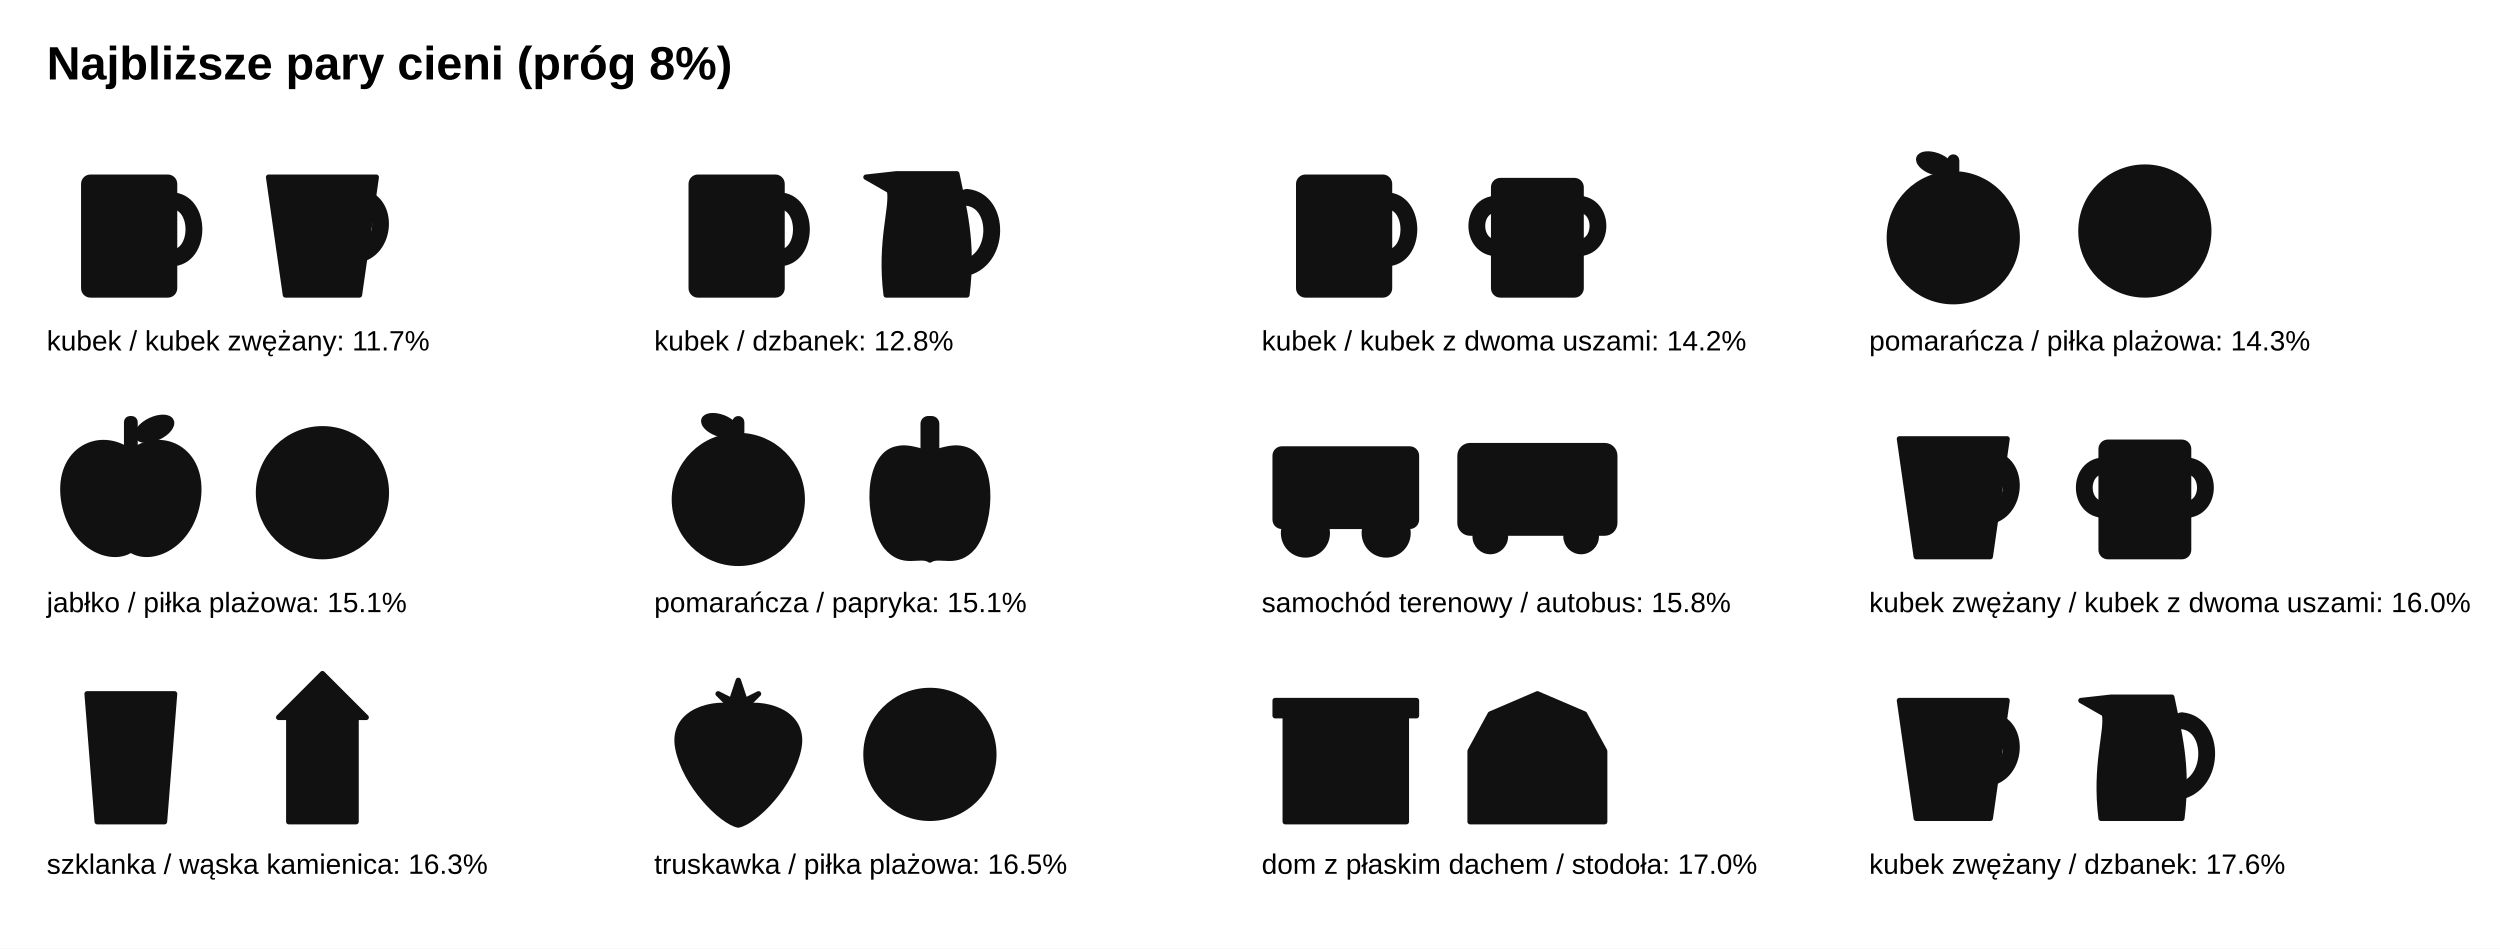
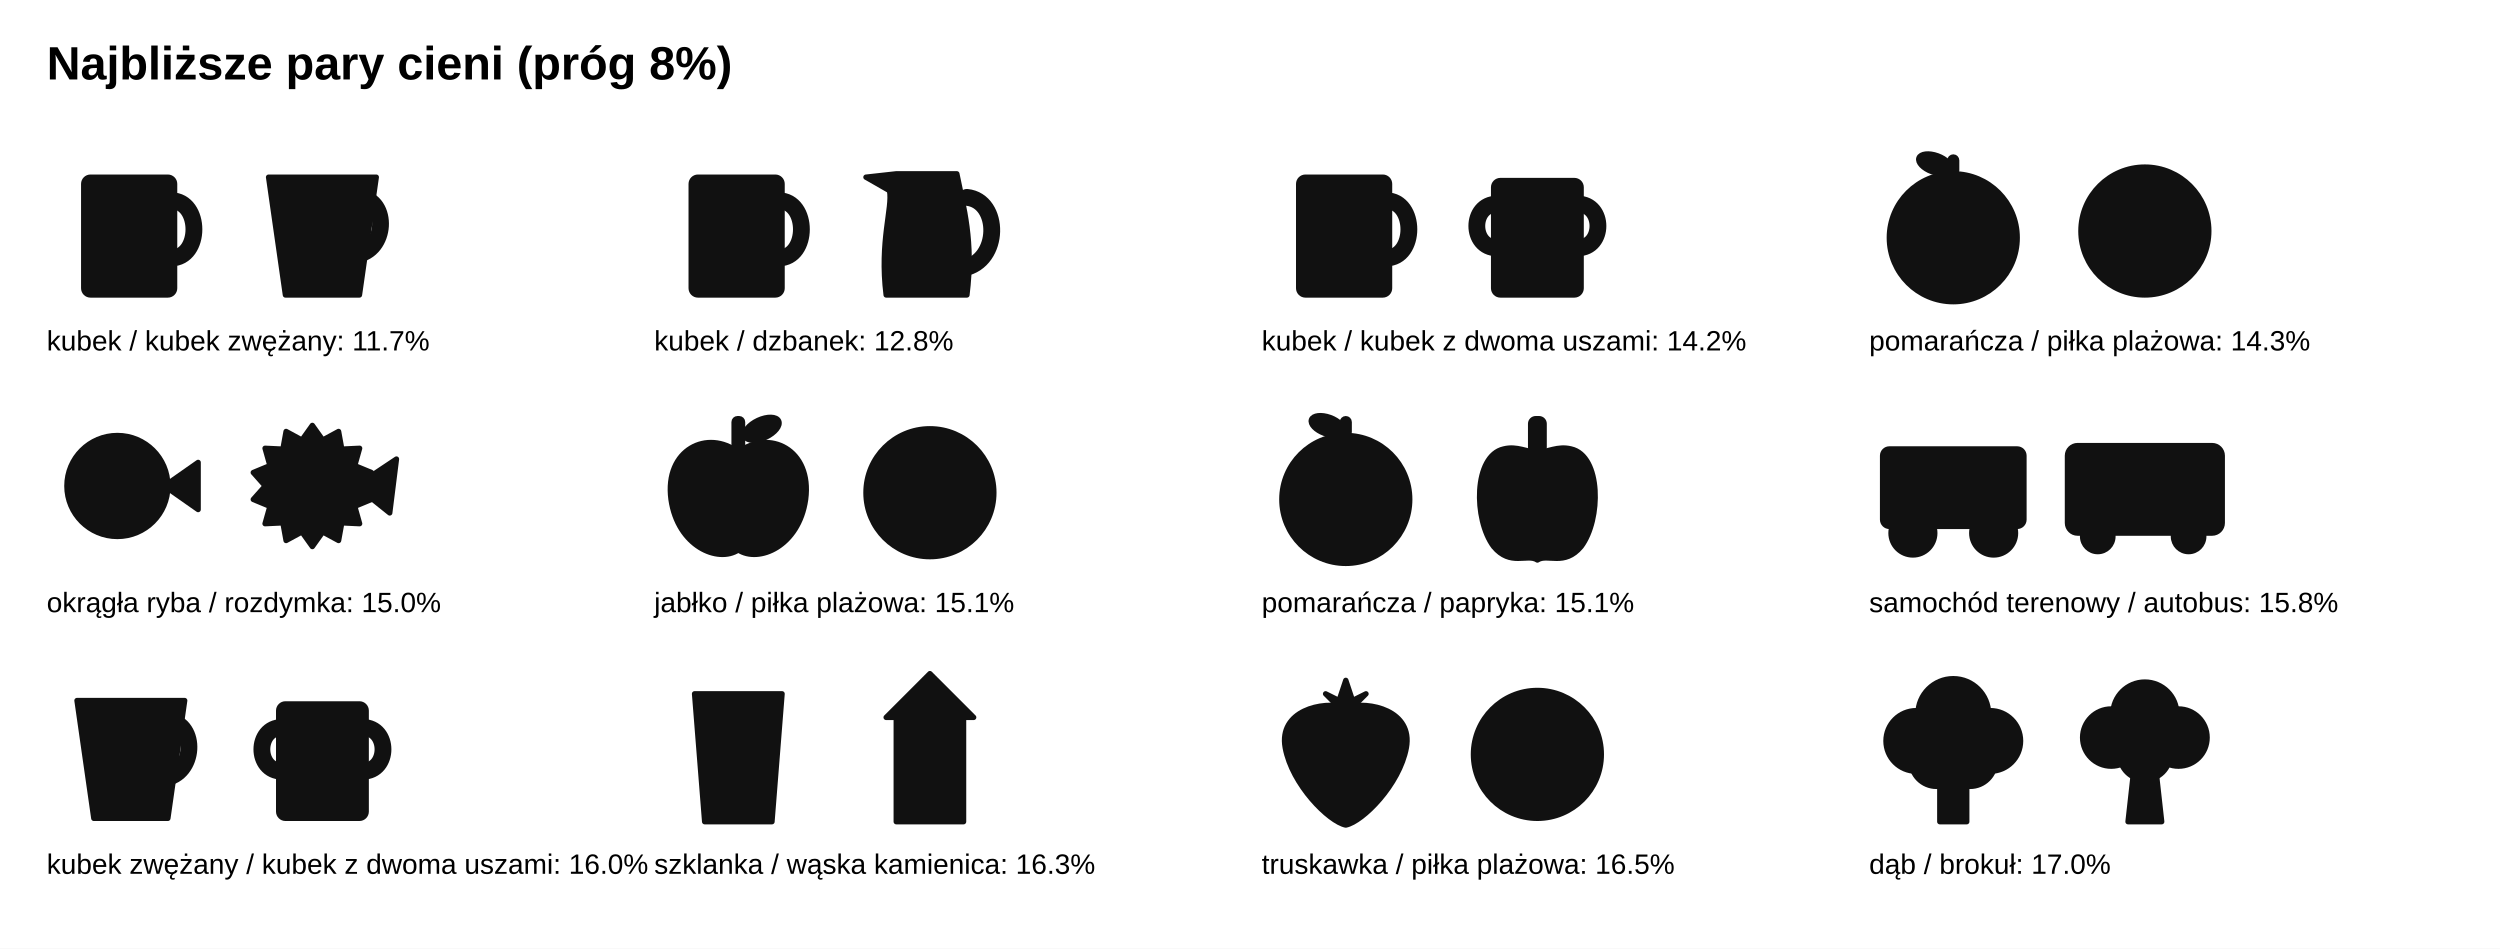
<svg xmlns="http://www.w3.org/2000/svg" width="1070" height="406" viewBox="0 0 1070 406">
  <rect width="1070" height="406" fill="#fff" />
  <text x="20" y="34" font-family="Arial, Helvetica, sans-serif" font-size="20" font-weight="bold">Najbliższe pary cieni (próg 8%)</text>
  <g transform="translate(20 60) scale(0.72)">
    <path d="M74 36 C92 36 92 70 74 70" fill="none" stroke="#111111" stroke-width="10" stroke-linecap="round" stroke-linejoin="round" />
    <rect x="22" y="22" width="54" height="70" rx="4" fill="#111111" stroke="#111111" stroke-width="3.2" stroke-linejoin="round" />
  </g>
  <g transform="translate(102 60) scale(0.72)">
    <path d="M72 34 C90 36 88 66 70 68" fill="none" stroke="#111111" stroke-width="10" stroke-linecap="round" stroke-linejoin="round" />
    <path d="M18 22 H82 L72 92 H28 Z" fill="#111111" stroke="#111111" stroke-width="3.2" stroke-linejoin="round" />
  </g>
  <text x="20" y="150" font-family="Arial, Helvetica, sans-serif" font-size="12">kubek / kubek zwężany: 11.7%</text>
  <g transform="translate(280 60) scale(0.72)">
    <path d="M74 36 C92 36 92 70 74 70" fill="none" stroke="#111111" stroke-width="10" stroke-linecap="round" stroke-linejoin="round" />
    <rect x="22" y="22" width="54" height="70" rx="4" fill="#111111" stroke="#111111" stroke-width="3.2" stroke-linejoin="round" />
  </g>
  <g transform="translate(362 60) scale(0.72)">
    <path d="M72 34 C92 36 92 72 70 76" fill="none" stroke="#111111" stroke-width="10" stroke-linecap="round" stroke-linejoin="round" />
    <path d="M30 20 H66 C70 40 76 60 72 92 H24 C20 60 28 40 26 30 L12 22 Z" fill="#111111" stroke="#111111" stroke-width="3.2" stroke-linejoin="round" />
  </g>
  <text x="280" y="150" font-family="Arial, Helvetica, sans-serif" font-size="12">kubek / dzbanek: 12.8%</text>
  <g transform="translate(540 60) scale(0.72)">
    <path d="M74 36 C92 36 92 70 74 70" fill="none" stroke="#111111" stroke-width="10" stroke-linecap="round" stroke-linejoin="round" />
    <rect x="22" y="22" width="54" height="70" rx="4" fill="#111111" stroke="#111111" stroke-width="3.2" stroke-linejoin="round" />
  </g>
  <g transform="translate(622 60) scale(0.72)">
    <path d="M74 38 C90 38 90 64 74 64" fill="none" stroke="#111111" stroke-width="10" stroke-linecap="round" stroke-linejoin="round" />
    <path d="M26 38 C10 38 10 64 26 64" fill="none" stroke="#111111" stroke-width="10" stroke-linecap="round" stroke-linejoin="round" />
    <rect x="24" y="24" width="52" height="68" rx="4" fill="#111111" stroke="#111111" stroke-width="3.2" stroke-linejoin="round" />
  </g>
  <text x="540" y="150" font-family="Arial, Helvetica, sans-serif" font-size="12">kubek / kubek z dwoma uszami: 14.2%</text>
  <g transform="translate(800 60) scale(0.72)">
    <rect x="48" y="10" width="4" height="10" rx="2" fill="#111111" stroke="#111111" stroke-width="3.2" stroke-linejoin="round" />
    <ellipse cx="39" cy="14" rx="10" ry="5" transform="rotate(20 39 14)" fill="#111111" stroke="#111111" stroke-width="3.2" stroke-linejoin="round" />
    <circle cx="50" cy="58" r="38" fill="#111111" stroke="#111111" stroke-width="3.2" stroke-linejoin="round" />
  </g>
  <g transform="translate(882 60) scale(0.72)">
    <circle cx="50" cy="54" r="38" fill="#111111" stroke="#111111" stroke-width="3.2" stroke-linejoin="round" />
  </g>
  <text x="800" y="150" font-family="Arial, Helvetica, sans-serif" font-size="12">pomarańcza / piłka plażowa: 14.3%</text>
  <g transform="translate(20 172) scale(0.72)">
+     <path d="M70 50 L90 36 L90 64 Z" fill="#111111" stroke="#111111" stroke-width="3.2" stroke-linejoin="round" />
+     <circle cx="42" cy="50" r="30" fill="#111111" stroke="#111111" stroke-width="3.2" stroke-linejoin="round" />
+   </g>
+   <g transform="translate(102 172) scale(0.72)">
+     <path d="M70 50 L94 34 L90 66 Z" fill="#111111" stroke="#111111" stroke-width="3.2" stroke-linejoin="round" />
+     <path d="M44 14 L50.2 22.7 L59.6 17.6 L61.5 28.1 L72.1 27.6 L69.2 37.9 L79.1 42 L72 50 L79.1 58 L69.2 62.1 L72.1 72.4 L61.5 71.9 L59.6 82.4 L50.2 77.3 L44 86 L37.8 77.3 L28.4 82.4 L26.5 71.9 L15.9 72.4 L18.8 62.1 L8.9 58 L16 50 L8.9 42 L18.8 37.9 L15.9 27.6 L26.5 28.1 L28.4 17.6 L37.8 22.7 Z" fill="#111111" stroke="#111111" stroke-width="3.2" stroke-linejoin="round" />
+   </g>
+   <text x="20" y="262" font-family="Arial, Helvetica, sans-serif" font-size="12">okrągła ryba / rozdymka: 15.0%</text>
+   <g transform="translate(280 172) scale(0.72)">
    <rect x="47.5" y="10" width="5" height="18" rx="2" fill="#111111" stroke="#111111" stroke-width="3.2" stroke-linejoin="round" />
    <ellipse cx="64" cy="16" rx="11" ry="5.5" transform="rotate(-25 64 16)" fill="#111111" stroke="#111111" stroke-width="3.2" stroke-linejoin="round" />
    <path d="M50 30 C32 16 6 28 10 58 C14 86 38 96 50 88 C62 96 86 86 90 58 C94 28 68 16 50 30 Z" fill="#111111" stroke="#111111" stroke-width="3.2" stroke-linejoin="round" />
  </g>
-   <g transform="translate(102 172) scale(0.72)">
+   <g transform="translate(362 172) scale(0.72)">
    <circle cx="50" cy="54" r="38" fill="#111111" stroke="#111111" stroke-width="3.2" stroke-linejoin="round" />
  </g>
-   <text x="20" y="262" font-family="Arial, Helvetica, sans-serif" font-size="12">jabłko / piłka plażowa: 15.1%</text>
-   <g transform="translate(280 172) scale(0.72)">
+   <text x="280" y="262" font-family="Arial, Helvetica, sans-serif" font-size="12">jabłko / piłka plażowa: 15.1%</text>
+   <g transform="translate(540 172) scale(0.72)">
    <rect x="48" y="10" width="4" height="10" rx="2" fill="#111111" stroke="#111111" stroke-width="3.2" stroke-linejoin="round" />
    <ellipse cx="39" cy="14" rx="10" ry="5" transform="rotate(20 39 14)" fill="#111111" stroke="#111111" stroke-width="3.2" stroke-linejoin="round" />
    <circle cx="50" cy="58" r="38" fill="#111111" stroke="#111111" stroke-width="3.2" stroke-linejoin="round" />
  </g>
-   <g transform="translate(362 172) scale(0.72)">
+   <g transform="translate(622 172) scale(0.72)">
    <rect x="46" y="10" width="8" height="20" rx="3" fill="#111111" stroke="#111111" stroke-width="3.2" stroke-linejoin="round" />
    <path d="M30 28 C12 32 12 70 24 86 C34 98 44 90 50 94 C56 90 66 98 76 86 C88 70 88 32 70 28 C62 26 56 30 50 30 C44 30 38 26 30 28 Z" fill="#111111" stroke="#111111" stroke-width="3.2" stroke-linejoin="round" />
  </g>
-   <text x="280" y="262" font-family="Arial, Helvetica, sans-serif" font-size="12">pomarańcza / papryka: 15.1%</text>
-   <g transform="translate(540 172) scale(0.72)">
+   <text x="540" y="262" font-family="Arial, Helvetica, sans-serif" font-size="12">pomarańcza / papryka: 15.1%</text>
+   <g transform="translate(800 172) scale(0.72)">
    <rect x="8" y="28" width="84" height="46" rx="4" fill="#111111" stroke="#111111" stroke-width="3.2" stroke-linejoin="round" />
    <circle cx="26" cy="78" r="13" fill="#111111" stroke="#111111" stroke-width="3.2" stroke-linejoin="round" />
    <circle cx="74" cy="78" r="13" fill="#111111" stroke="#111111" stroke-width="3.2" stroke-linejoin="round" />
  </g>
-   <g transform="translate(622 172) scale(0.72)">
+   <g transform="translate(882 172) scale(0.72)">
    <rect x="4" y="26" width="92" height="52" rx="6" fill="#111111" stroke="#111111" stroke-width="3.2" stroke-linejoin="round" />
    <circle cx="22" cy="80" r="9" fill="#111111" stroke="#111111" stroke-width="3.2" stroke-linejoin="round" />
    <circle cx="76" cy="80" r="9" fill="#111111" stroke="#111111" stroke-width="3.2" stroke-linejoin="round" />
  </g>
-   <text x="540" y="262" font-family="Arial, Helvetica, sans-serif" font-size="12">samochód terenowy / autobus: 15.8%</text>
-   <g transform="translate(800 172) scale(0.72)">
+   <text x="800" y="262" font-family="Arial, Helvetica, sans-serif" font-size="12">samochód terenowy / autobus: 15.8%</text>
+   <g transform="translate(20 284) scale(0.72)">
    <path d="M72 34 C90 36 88 66 70 68" fill="none" stroke="#111111" stroke-width="10" stroke-linecap="round" stroke-linejoin="round" />
    <path d="M18 22 H82 L72 92 H28 Z" fill="#111111" stroke="#111111" stroke-width="3.2" stroke-linejoin="round" />
  </g>
-   <g transform="translate(882 172) scale(0.72)">
+   <g transform="translate(102 284) scale(0.72)">
    <path d="M74 38 C90 38 90 64 74 64" fill="none" stroke="#111111" stroke-width="10" stroke-linecap="round" stroke-linejoin="round" />
    <path d="M26 38 C10 38 10 64 26 64" fill="none" stroke="#111111" stroke-width="10" stroke-linecap="round" stroke-linejoin="round" />
    <rect x="24" y="24" width="52" height="68" rx="4" fill="#111111" stroke="#111111" stroke-width="3.2" stroke-linejoin="round" />
  </g>
-   <text x="800" y="262" font-family="Arial, Helvetica, sans-serif" font-size="12">kubek zwężany / kubek z dwoma uszami: 16.0%</text>
-   <g transform="translate(20 284) scale(0.72)">
+   <text x="20" y="374" font-family="Arial, Helvetica, sans-serif" font-size="12">kubek zwężany / kubek z dwoma uszami: 16.0%</text>
+   <g transform="translate(280 284) scale(0.72)">
    <path d="M24 18 H76 L70 94 H30 Z" fill="#111111" stroke="#111111" stroke-width="3.2" stroke-linejoin="round" />
  </g>
-   <g transform="translate(102 284) scale(0.72)">
+   <g transform="translate(362 284) scale(0.72)">
    <rect x="30" y="30" width="40" height="64" rx="0" fill="#111111" stroke="#111111" stroke-width="3.2" stroke-linejoin="round" />
    <path d="M24 32 L50 6 L76 32 Z" fill="#111111" stroke="#111111" stroke-width="3.2" stroke-linejoin="round" />
  </g>
-   <text x="20" y="374" font-family="Arial, Helvetica, sans-serif" font-size="12">szklanka / wąska kamienica: 16.3%</text>
-   <g transform="translate(280 284) scale(0.72)">
+   <text x="280" y="374" font-family="Arial, Helvetica, sans-serif" font-size="12">szklanka / wąska kamienica: 16.3%</text>
+   <g transform="translate(540 284) scale(0.72)">
    <path d="M50 26 C64 22 90 28 86 50 C82 72 60 94 50 96 C40 94 18 72 14 50 C10 28 36 22 50 26 Z" fill="#111111" stroke="#111111" stroke-width="3.2" stroke-linejoin="round" />
    <path d="M50 30 L38 18 L46 22 L50 10 L54 22 L62 18 Z M32 30 L44 26 H56 L68 30 L58 34 L50 30 L42 34 Z" fill="#111111" stroke="#111111" stroke-width="3.2" stroke-linejoin="round" />
  </g>
-   <g transform="translate(362 284) scale(0.72)">
+   <g transform="translate(622 284) scale(0.72)">
    <circle cx="50" cy="54" r="38" fill="#111111" stroke="#111111" stroke-width="3.2" stroke-linejoin="round" />
  </g>
-   <text x="280" y="374" font-family="Arial, Helvetica, sans-serif" font-size="12">truskawka / piłka plażowa: 16.5%</text>
-   <g transform="translate(540 284) scale(0.72)">
-     <rect x="14" y="30" width="72" height="64" rx="0" fill="#111111" stroke="#111111" stroke-width="3.2" stroke-linejoin="round" />
-     <rect x="8" y="22" width="84" height="9" rx="0" fill="#111111" stroke="#111111" stroke-width="3.2" stroke-linejoin="round" />
-   </g>
-   <g transform="translate(622 284) scale(0.72)">
-     <path d="M10 94 V52 L22 30 L50 18 L78 30 L90 52 V94 Z" fill="#111111" stroke="#111111" stroke-width="3.2" stroke-linejoin="round" />
-   </g>
-   <text x="540" y="374" font-family="Arial, Helvetica, sans-serif" font-size="12">dom z płaskim dachem / stodoła: 17.0%</text>
+   <text x="540" y="374" font-family="Arial, Helvetica, sans-serif" font-size="12">truskawka / piłka plażowa: 16.5%</text>
  <g transform="translate(800 284) scale(0.72)">
-     <path d="M72 34 C90 36 88 66 70 68" fill="none" stroke="#111111" stroke-width="10" stroke-linecap="round" stroke-linejoin="round" />
-     <path d="M18 22 H82 L72 92 H28 Z" fill="#111111" stroke="#111111" stroke-width="3.2" stroke-linejoin="round" />
+     <rect x="42" y="62" width="16" height="32" rx="0" fill="#111111" stroke="#111111" stroke-width="3.2" stroke-linejoin="round" />
+     <circle cx="28" cy="46" r="18" fill="#111111" stroke="#111111" stroke-width="3.2" stroke-linejoin="round" />
+     <circle cx="50" cy="30" r="21" fill="#111111" stroke="#111111" stroke-width="3.2" stroke-linejoin="round" />
+     <circle cx="72" cy="46" r="18" fill="#111111" stroke="#111111" stroke-width="3.2" stroke-linejoin="round" />
+     <circle cx="40" cy="58" r="15" fill="#111111" stroke="#111111" stroke-width="3.2" stroke-linejoin="round" />
+     <circle cx="60" cy="58" r="15" fill="#111111" stroke="#111111" stroke-width="3.2" stroke-linejoin="round" />
  </g>
  <g transform="translate(882 284) scale(0.72)">
-     <path d="M72 34 C92 36 92 72 70 76" fill="none" stroke="#111111" stroke-width="10" stroke-linecap="round" stroke-linejoin="round" />
-     <path d="M30 20 H66 C70 40 76 60 72 92 H24 C20 60 28 40 26 30 L12 22 Z" fill="#111111" stroke="#111111" stroke-width="3.2" stroke-linejoin="round" />
+     <path d="M40 94 L44 58 H56 L60 94 Z" fill="#111111" stroke="#111111" stroke-width="3.2" stroke-linejoin="round" />
+     <circle cx="30" cy="44" r="17" fill="#111111" stroke="#111111" stroke-width="3.2" stroke-linejoin="round" />
+     <circle cx="70" cy="44" r="17" fill="#111111" stroke="#111111" stroke-width="3.2" stroke-linejoin="round" />
+     <circle cx="50" cy="30" r="19" fill="#111111" stroke="#111111" stroke-width="3.2" stroke-linejoin="round" />
+     <circle cx="50" cy="54" r="15" fill="#111111" stroke="#111111" stroke-width="3.2" stroke-linejoin="round" />
  </g>
-   <text x="800" y="374" font-family="Arial, Helvetica, sans-serif" font-size="12">kubek zwężany / dzbanek: 17.6%</text>
+   <text x="800" y="374" font-family="Arial, Helvetica, sans-serif" font-size="12">dąb / brokuł: 17.0%</text>
</svg>
